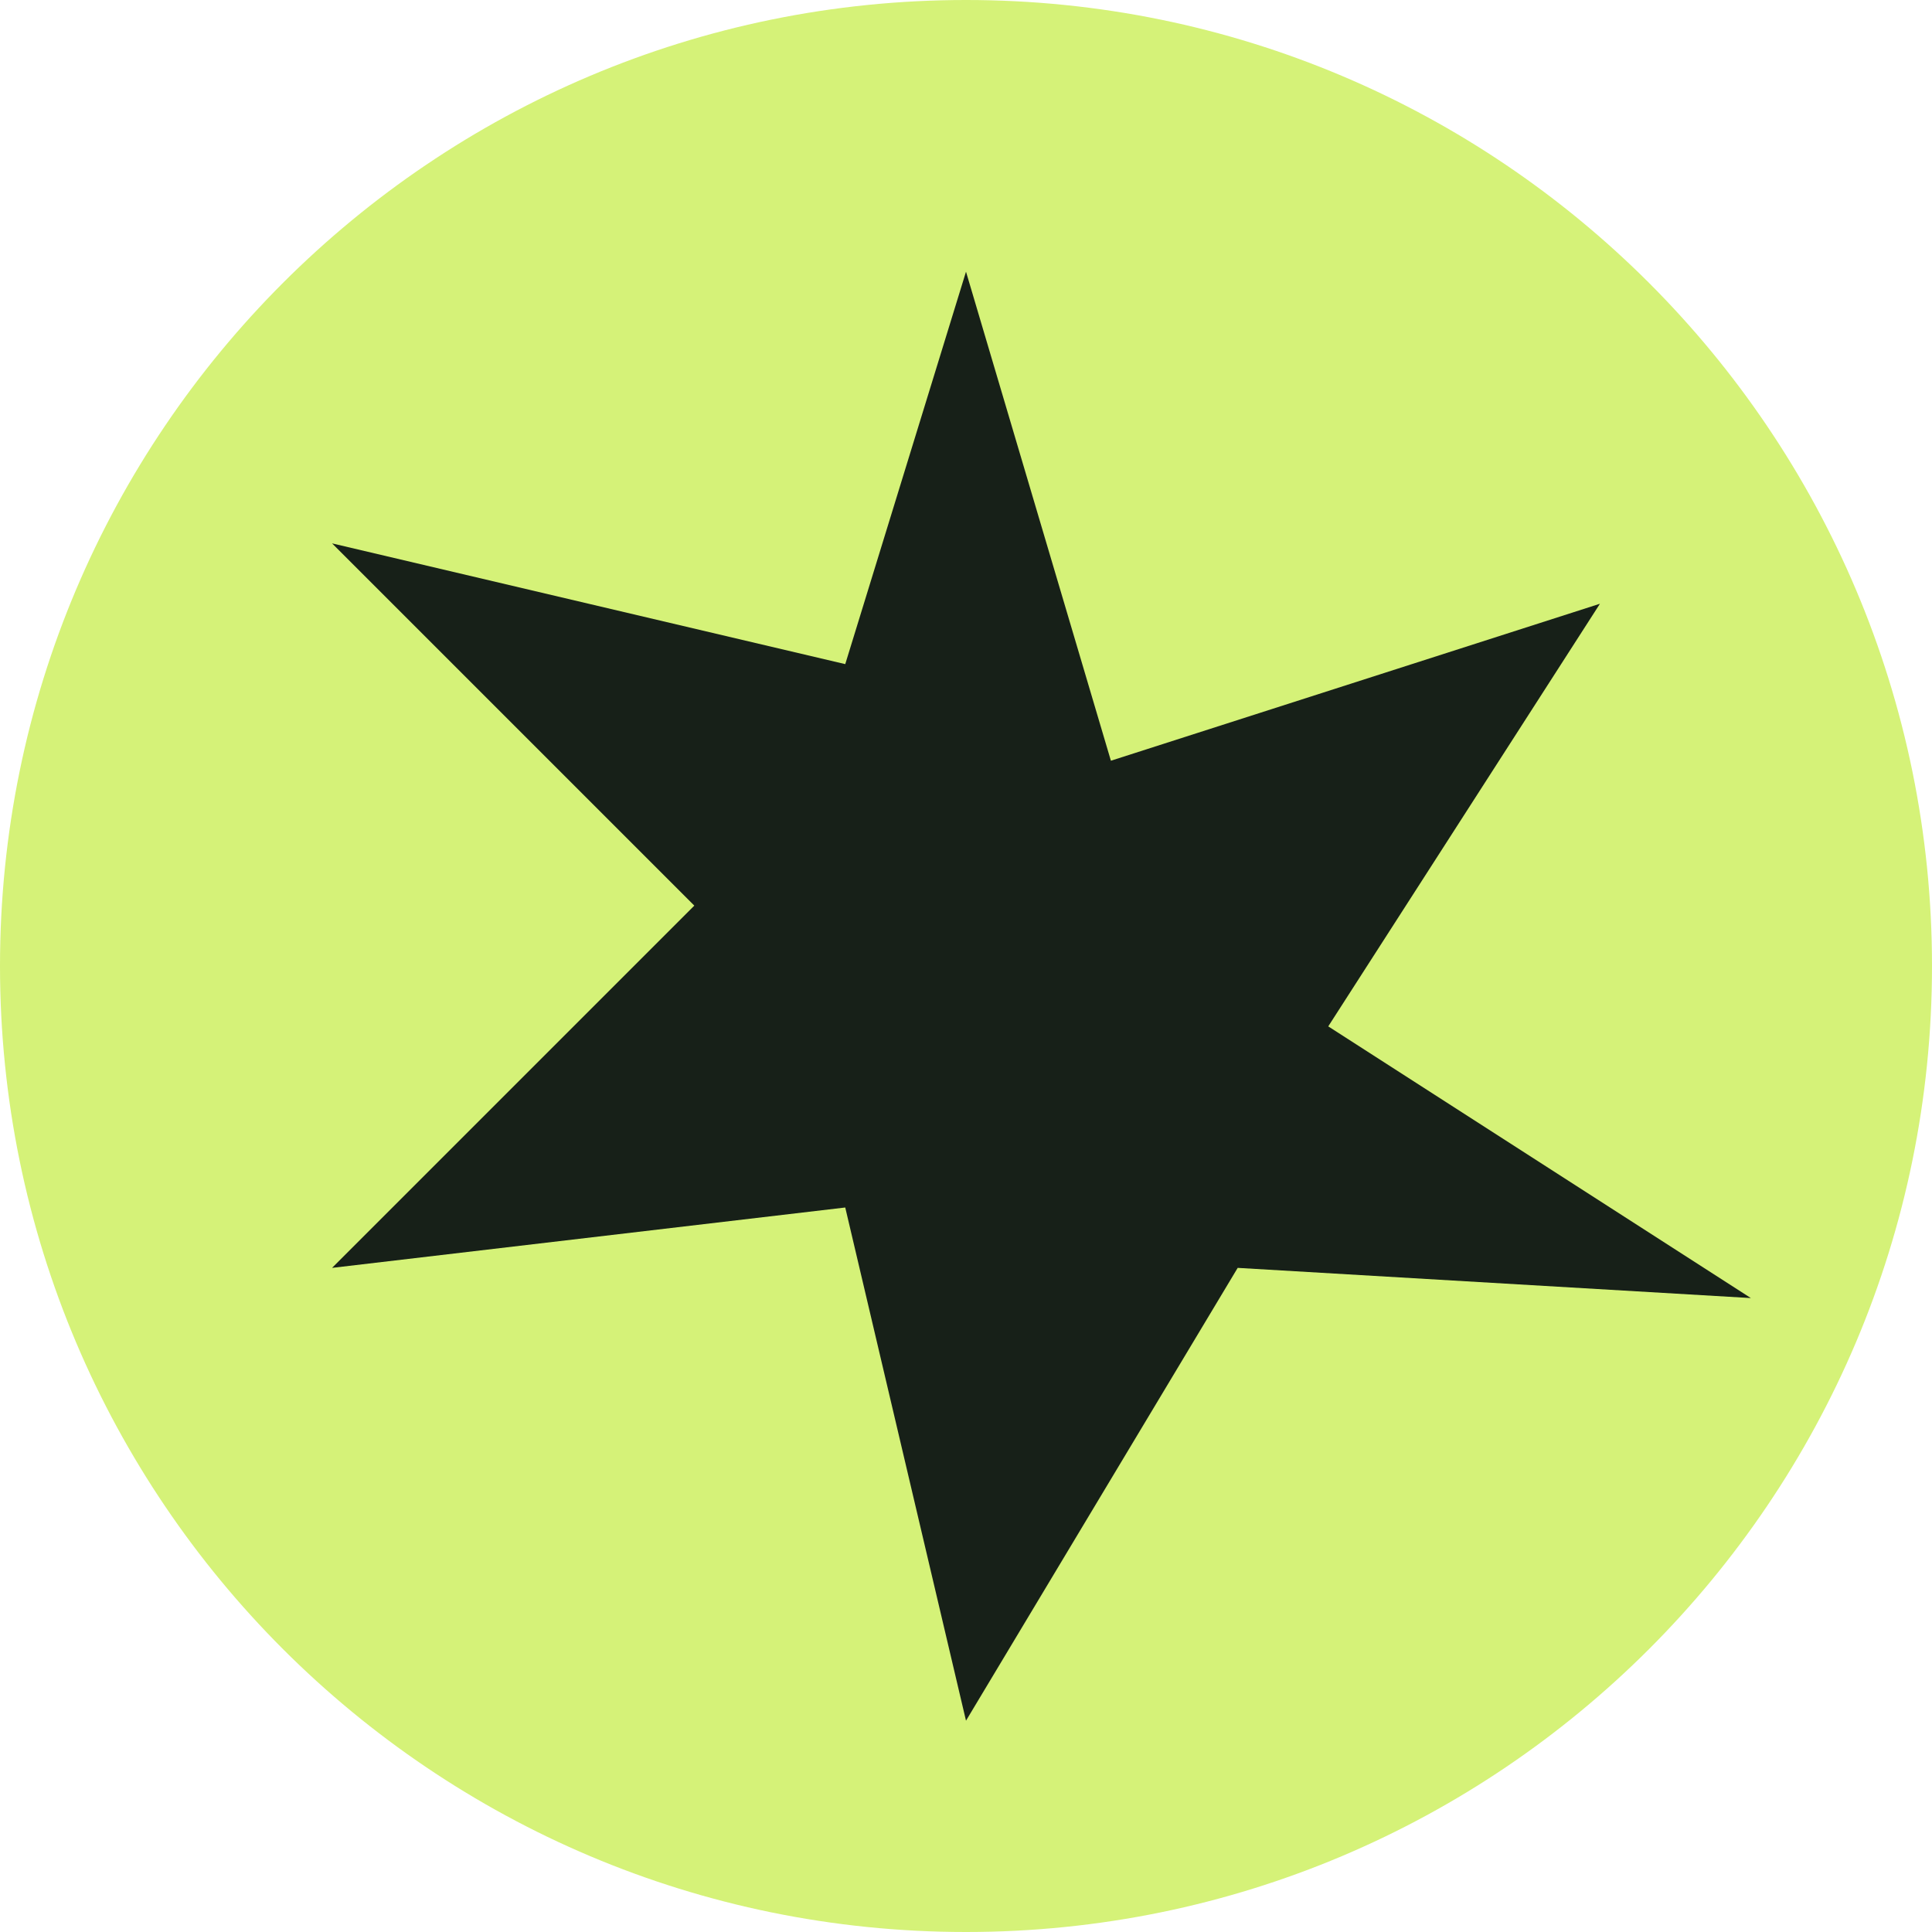
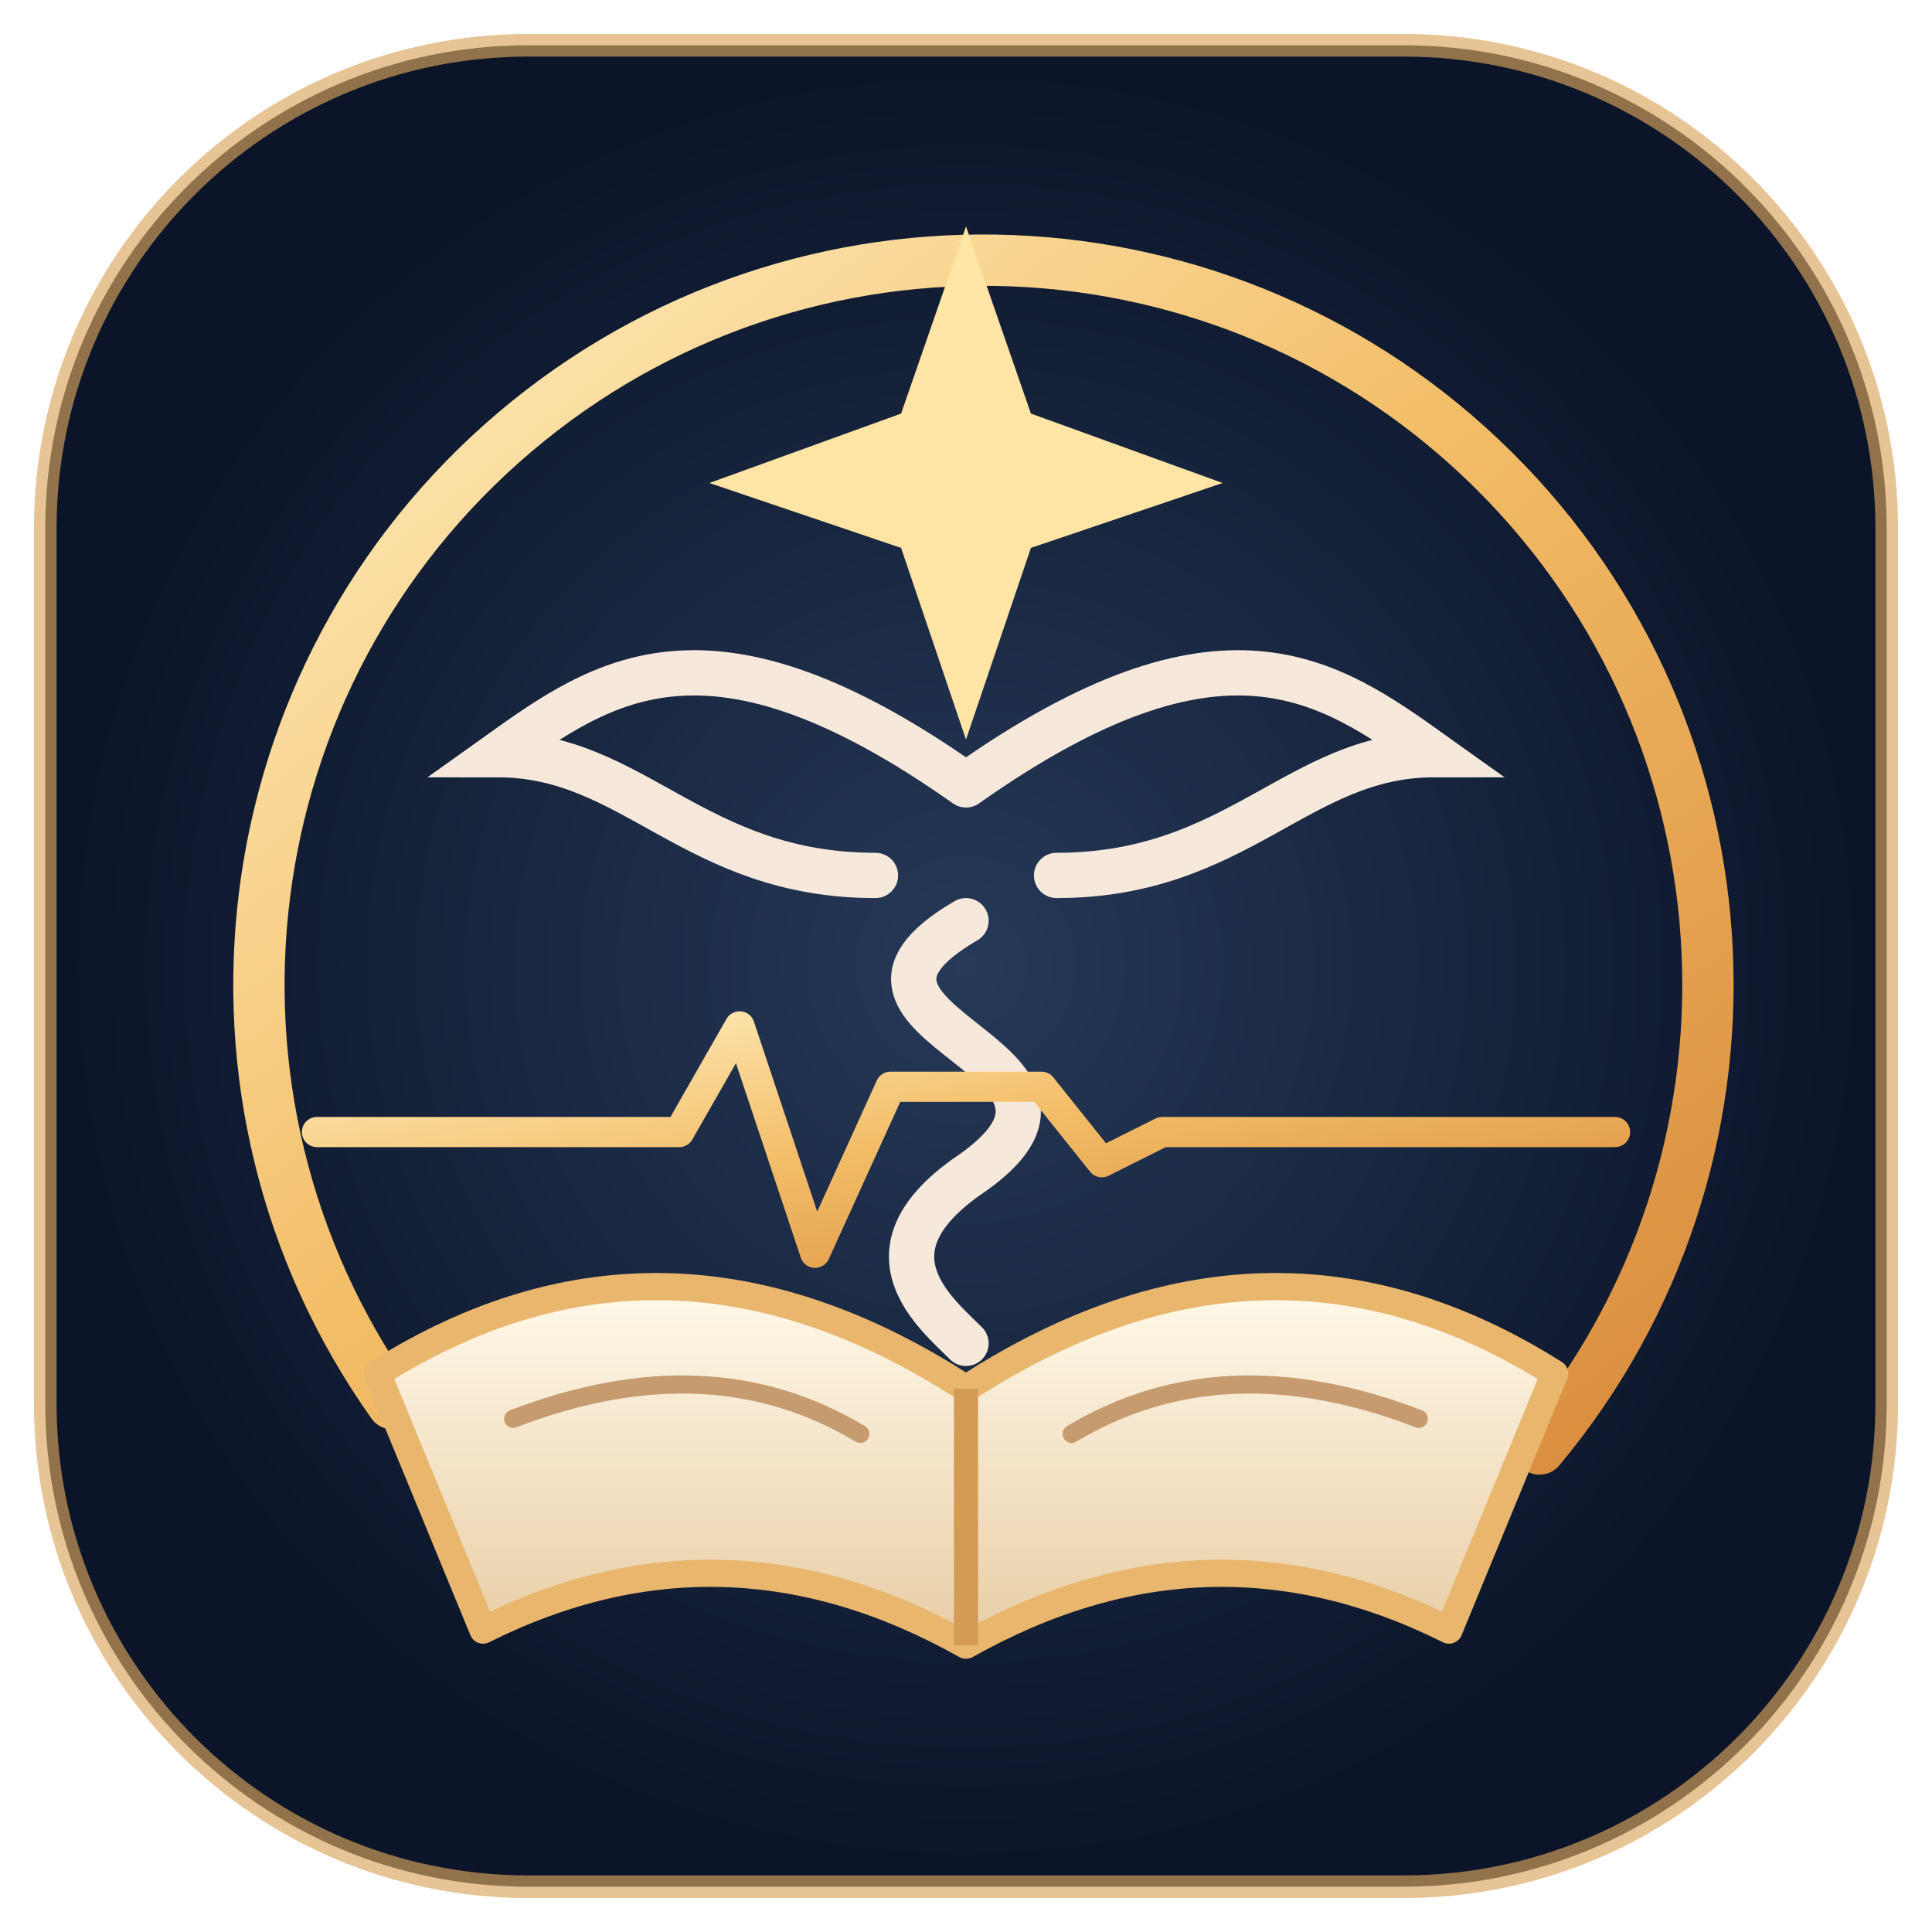
- <svg xmlns="http://www.w3.org/2000/svg" viewBox="0 0 64 64">
-   <rect width="64" height="64" rx="32" fill="#d5f278" />
-   <path d="M32 9l4.8 16.2L53 20l-9 14 14 9-17-1-9 15-4-17-17 2 12-12-12-12 17 4z" fill="#172018" />
+ <svg xmlns="http://www.w3.org/2000/svg" viewBox="0 0 128 128" role="img" aria-label="The Last Mile emblem">
+   <defs>
+     <linearGradient id="gold" x1="0" y1="0" x2="1" y2="1">
+       <stop stop-color="#fff0c2" />
+       <stop offset=".48" stop-color="#f3bd67" />
+       <stop offset="1" stop-color="#d88b3c" />
+     </linearGradient>
+     <linearGradient id="page" x1="0" y1="0" x2="0" y2="1">
+       <stop stop-color="#fff9e9" />
+       <stop offset="1" stop-color="#e8cda5" />
+     </linearGradient>
+     <radialGradient id="bg">
+       <stop stop-color="#263958" />
+       <stop offset="1" stop-color="#0b1428" />
+     </radialGradient>
+   </defs>
+   <rect x="3" y="3" width="122" height="122" rx="32" fill="url(#bg)" stroke="#d9a45d" stroke-opacity=".65" stroke-width="1.5" />
+   <path d="M26 93A48 48 0 1 1 102 96" fill="none" stroke="url(#gold)" stroke-width="3.4" stroke-linecap="round" />
+   <path d="M64 15l4.3 12.4L81 32l-12.7 4.3L64 49l-4.3-12.7L47 32l12.7-4.6z" fill="#ffe5a5" />
+   <path d="M64 42v42" stroke="url(#gold)" stroke-width="3.2" stroke-linecap="round" />
+   <path d="M64 52c-17-12-24-7-31-2 9 0 13 8 25 8M64 52c17-12 24-7 31-2-9 0-13 8-25 8" fill="none" stroke="#f6e9dc" stroke-width="3" stroke-linecap="round" />
+   <path d="M64 61c-12 7 12 9 0 17-7 5-2 9 0 11" fill="none" stroke="#f6e9dc" stroke-width="3" stroke-linecap="round" />
+   <path d="M21 75h24l4-7 5 15 5-11h10l4 5 4-2h30" fill="none" stroke="url(#gold)" stroke-width="2" stroke-linecap="round" stroke-linejoin="round" />
+   <path d="M25 91q19-12 39 1 20-13 39-1l-7 17q-16-8-32 1-16-9-32-1z" fill="url(#page)" stroke="#e8b66d" stroke-width="1.8" stroke-linejoin="round" />
+   <path d="M64 92v17" stroke="#d49b55" stroke-width="1.6" />
+   <path d="M34 94q13-5 23 1M94 94q-13-5-23 1" fill="none" stroke="#c69b70" stroke-width="1.2" stroke-linecap="round" />
</svg>
